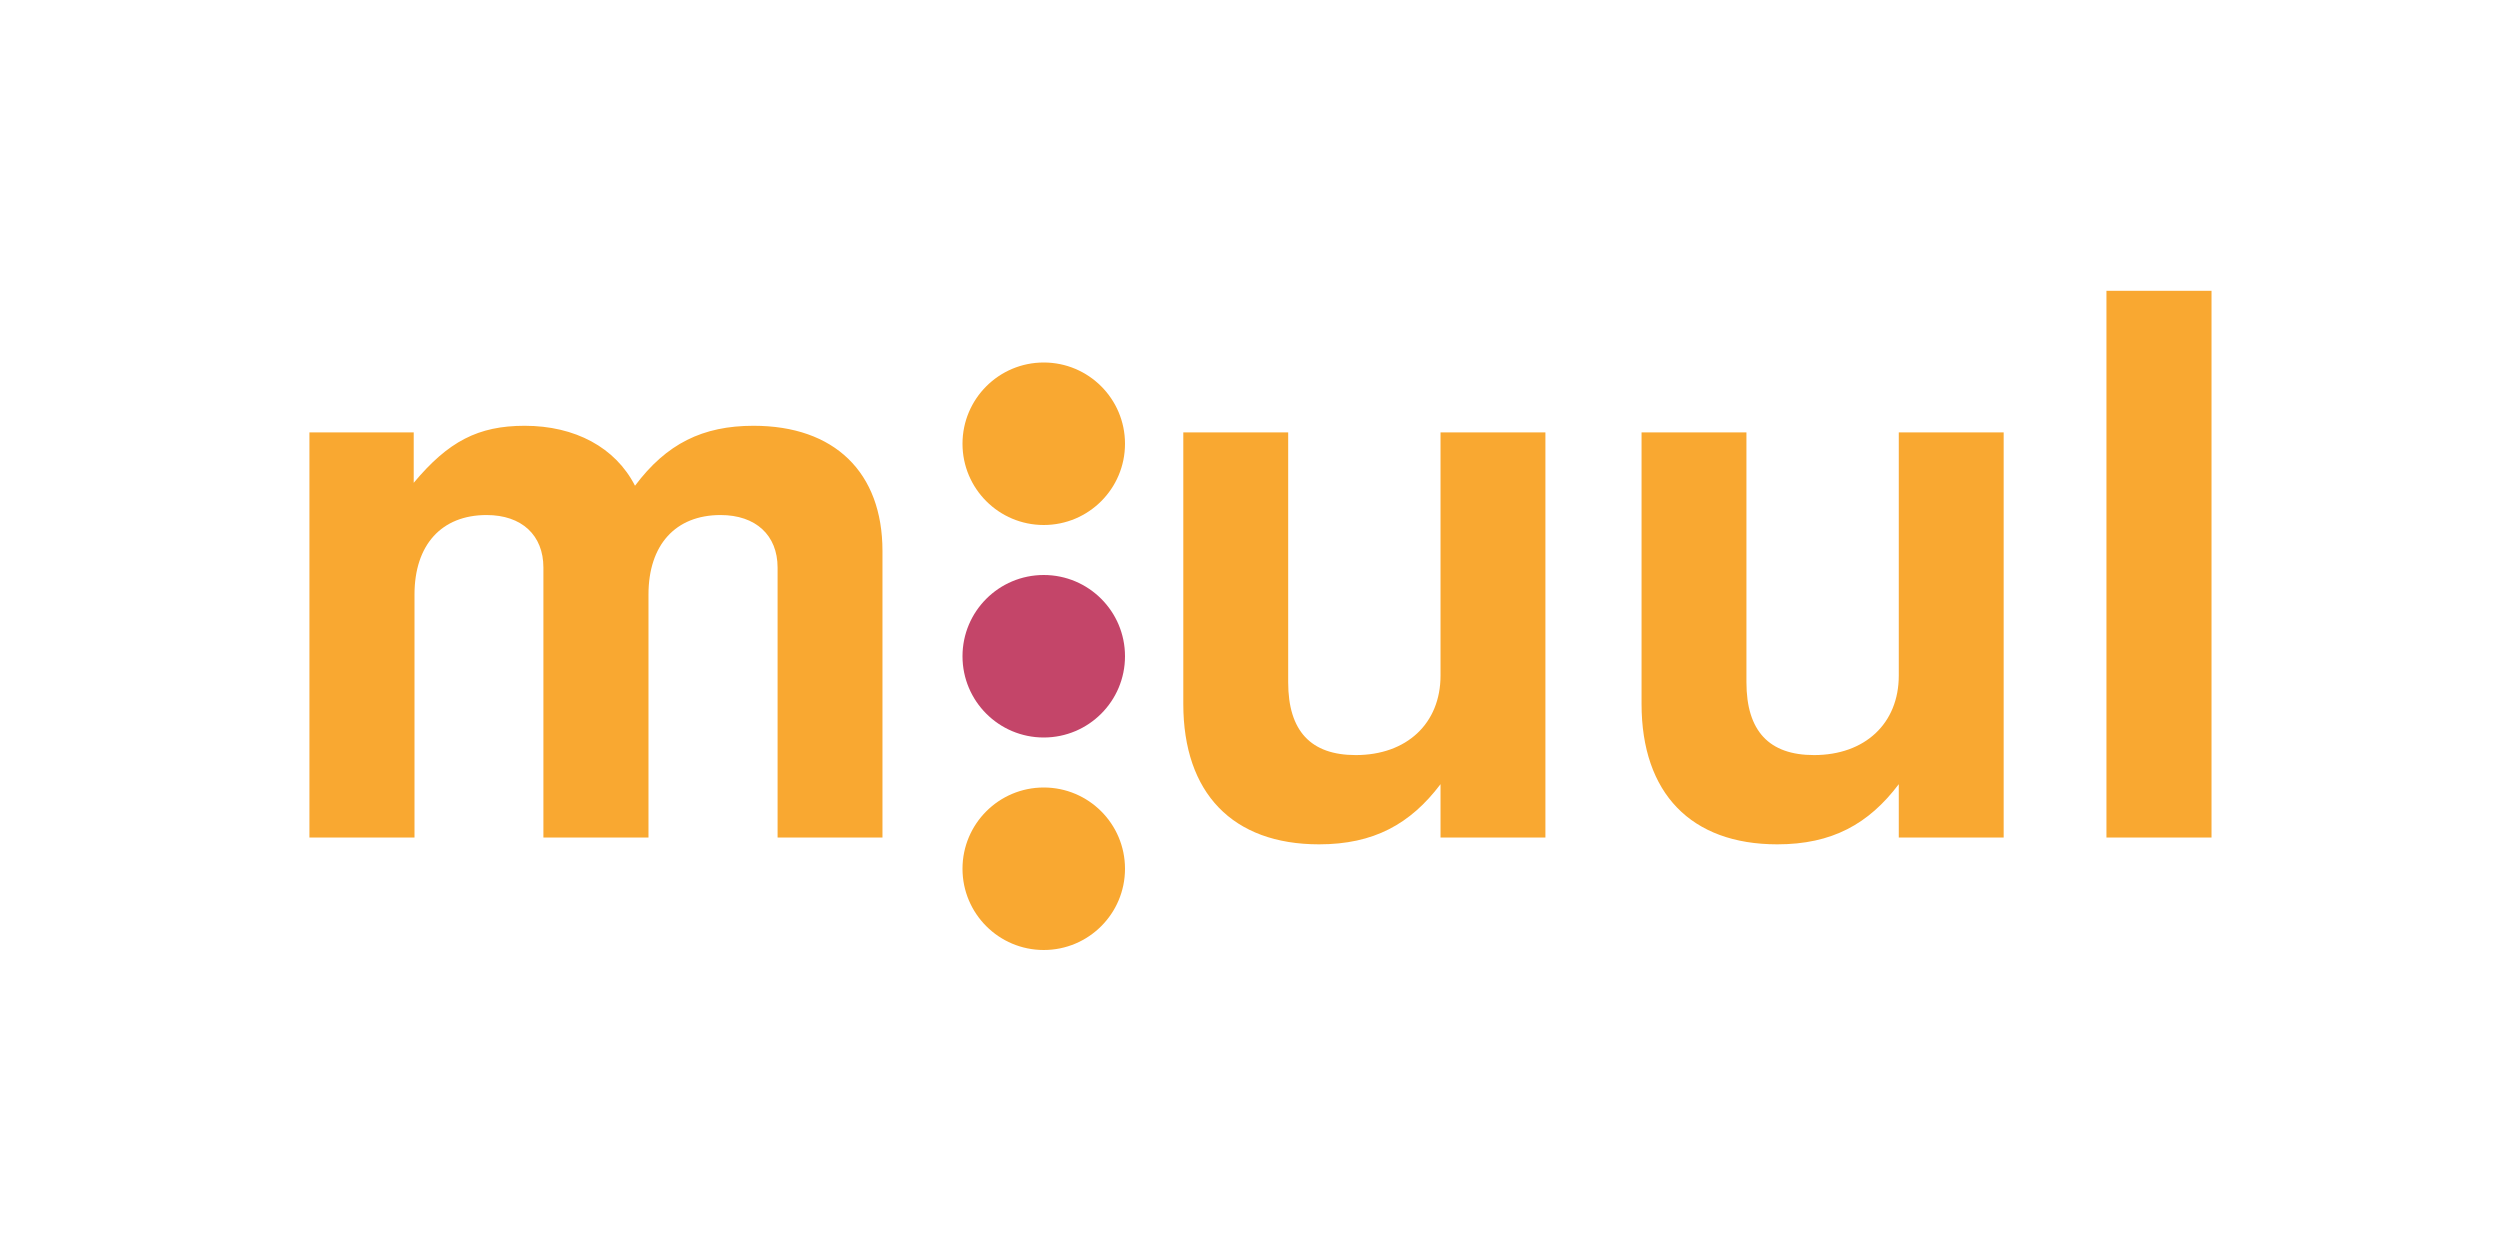
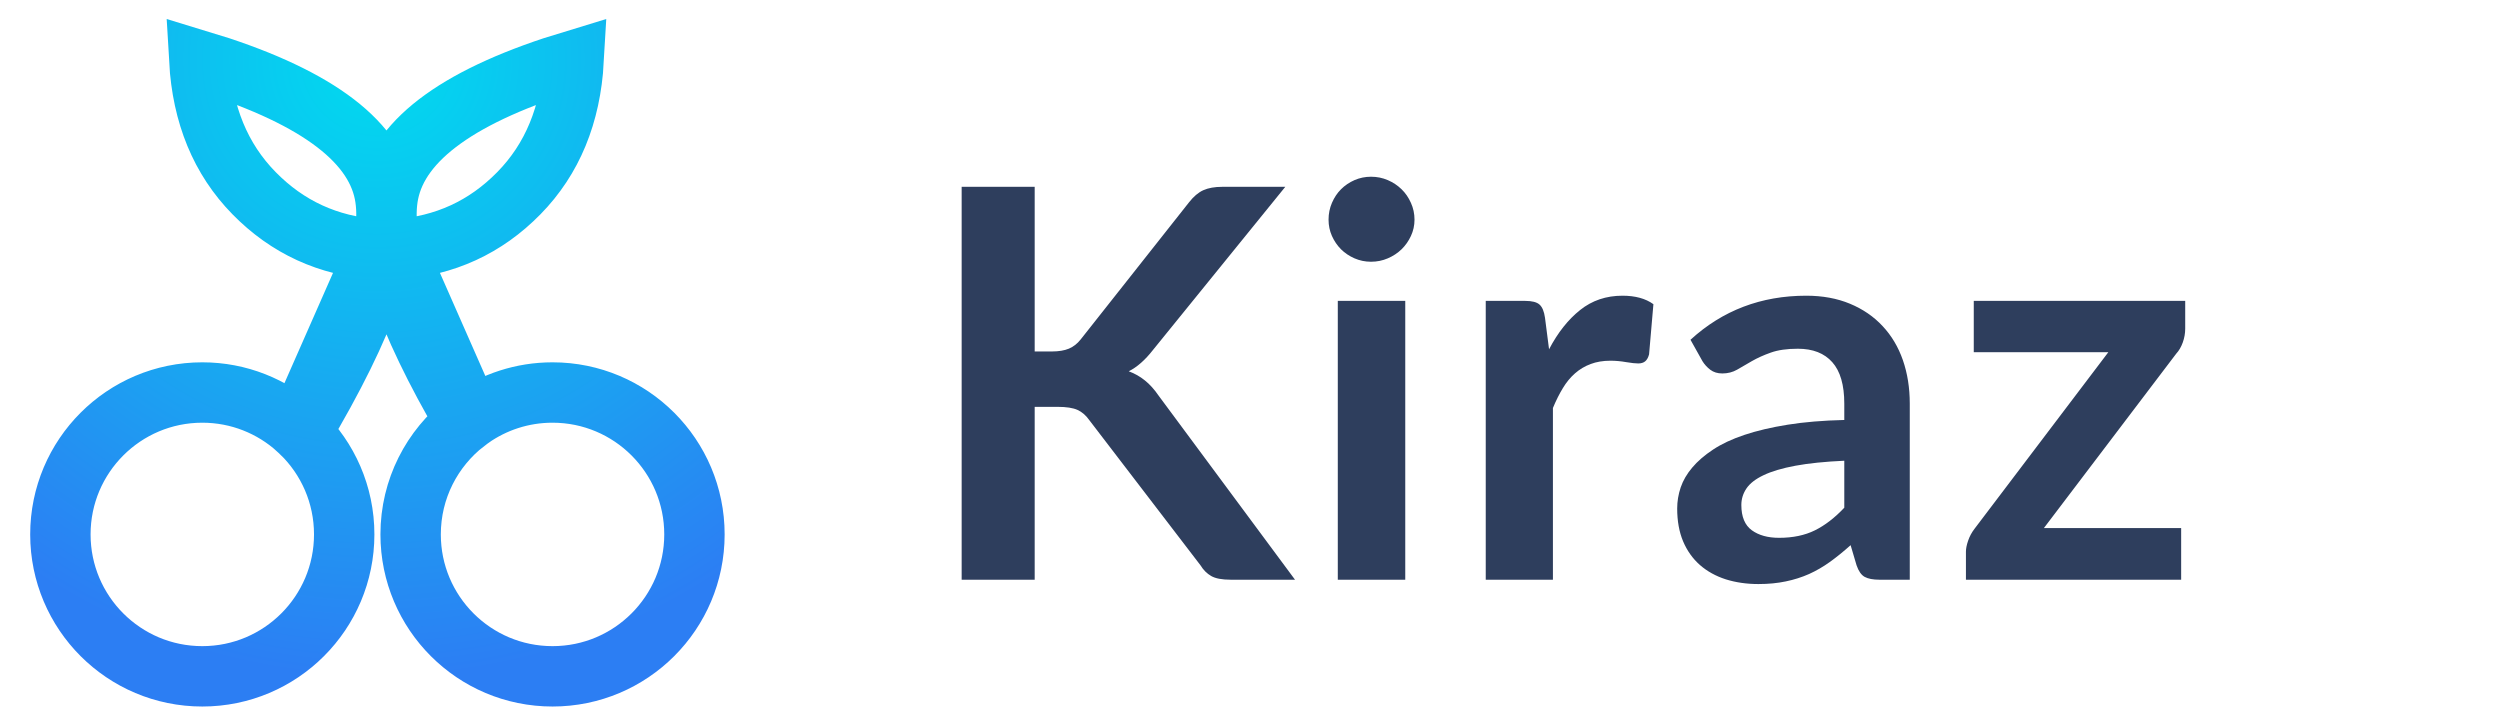
- <svg xmlns="http://www.w3.org/2000/svg" width="200px" height="100px" viewBox="0 0 200 100" version="1.1">
-   <g id="web_logo" stroke="none" stroke-width="1" fill="none" fill-rule="evenodd">
-     <text id="m-uul" font-family="HelveticaNeue-Bold, Helvetica Neue" font-size="60" font-weight="bold" fill="#F9A831">
-       <tspan x="21.16" y="67">m uul</tspan>
+ <svg xmlns="http://www.w3.org/2000/svg" width="414px" height="120px" viewBox="0 0 414 120" version="1.1">
+   <defs>
+     <radialGradient cx="50%" cy="0%" fx="50%" fy="0%" r="100%" gradientTransform="translate(0.5,0),scale(0.971429,1),rotate(90),translate(-0.5,-0)" id="radialGradient-1">
+       <stop stop-color="#00DCEF" offset="0%" />
+       <stop stop-color="#2C7EF3" offset="100%" />
+     </radialGradient>
+   </defs>
+   <g id="logo" stroke="none" stroke-width="1" fill="none" fill-rule="evenodd">
+     <text id="Kiraz" font-family="Lato-Bold, Lato" font-size="90" font-weight="bold" letter-spacing="2" fill="#2E3E5D">
+       <tspan x="152" y="96">Kiraz</tspan>
    </text>
-     <g id="Group" transform="translate(77, 29)">
-       <circle id="Oval" fill="#F9A831" cx="6.5" cy="6.5" r="6.5" />
-       <circle id="Oval" fill="#C44569" cx="6.5" cy="23.5" r="6.5" />
-       <circle id="Oval" fill="#F9A831" cx="6.5" cy="40.5" r="6.5" />
-     </g>
+     <path d="M33,10 C51.607,15.616 61.829,22.945 63.664,31.987 C65.34,40.241 60.746,53.463 49.884,71.652 C54.273,75.922 57,81.892 57,88.5 C57,101.479 46.479,112 33.5,112 C20.521,112 10,101.479 10,88.5 C10,75.521 20.521,65 33.5,65 C39.547,65 45.061,67.284 49.226,71.037 L62.328,41.29 C54.355,40.733 47.602,37.632 42.069,31.987 C36.535,26.343 33.512,19.014 33,10 Z M95,10 C94.488,19.014 91.465,26.343 85.931,31.987 C80.398,37.632 73.645,40.733 65.672,41.29 L77.994,69.266 C81.815,66.578 86.473,65 91.5,65 C104.479,65 115,75.521 115,88.5 C115,101.479 104.479,112 91.5,112 C78.521,112 68,101.479 68,88.5 C68,80.948 71.562,74.228 77.098,69.929 C66.968,52.626 62.714,39.979 64.336,31.987 C66.171,22.945 76.393,15.616 95,10 Z" id="Combined-Shape" stroke="url(#radialGradient-1)" stroke-width="10" />
  </g>
</svg>
